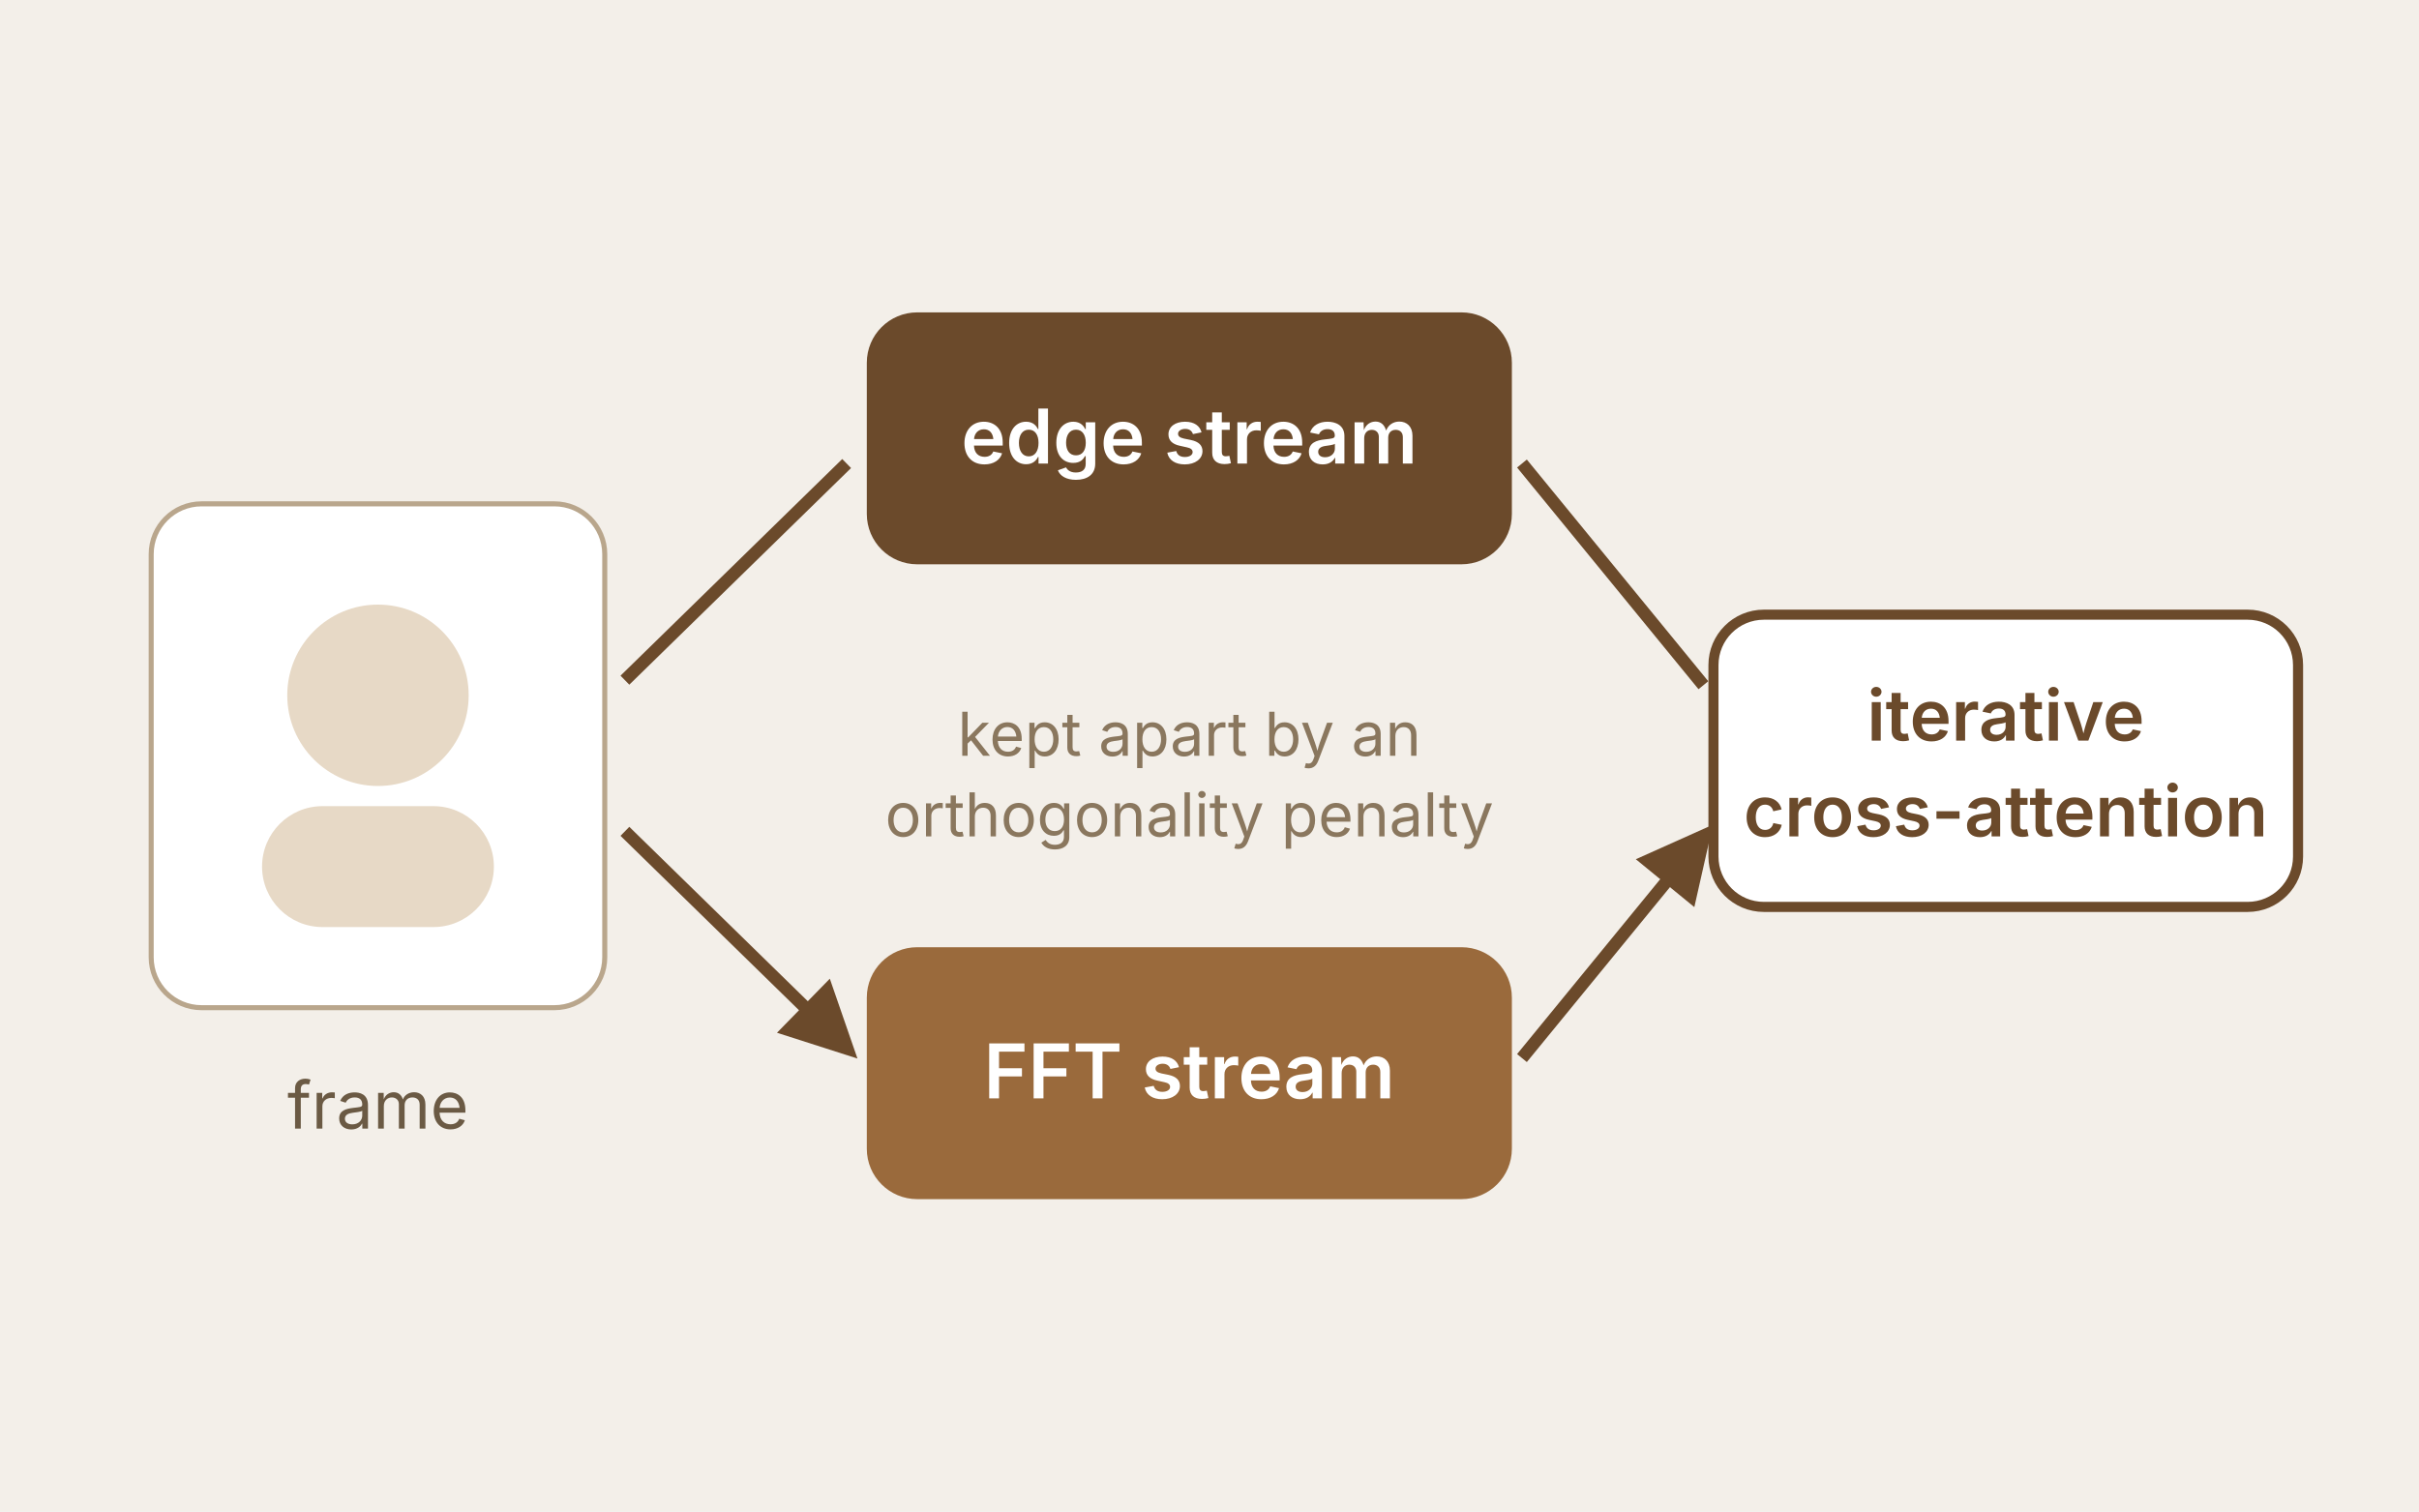
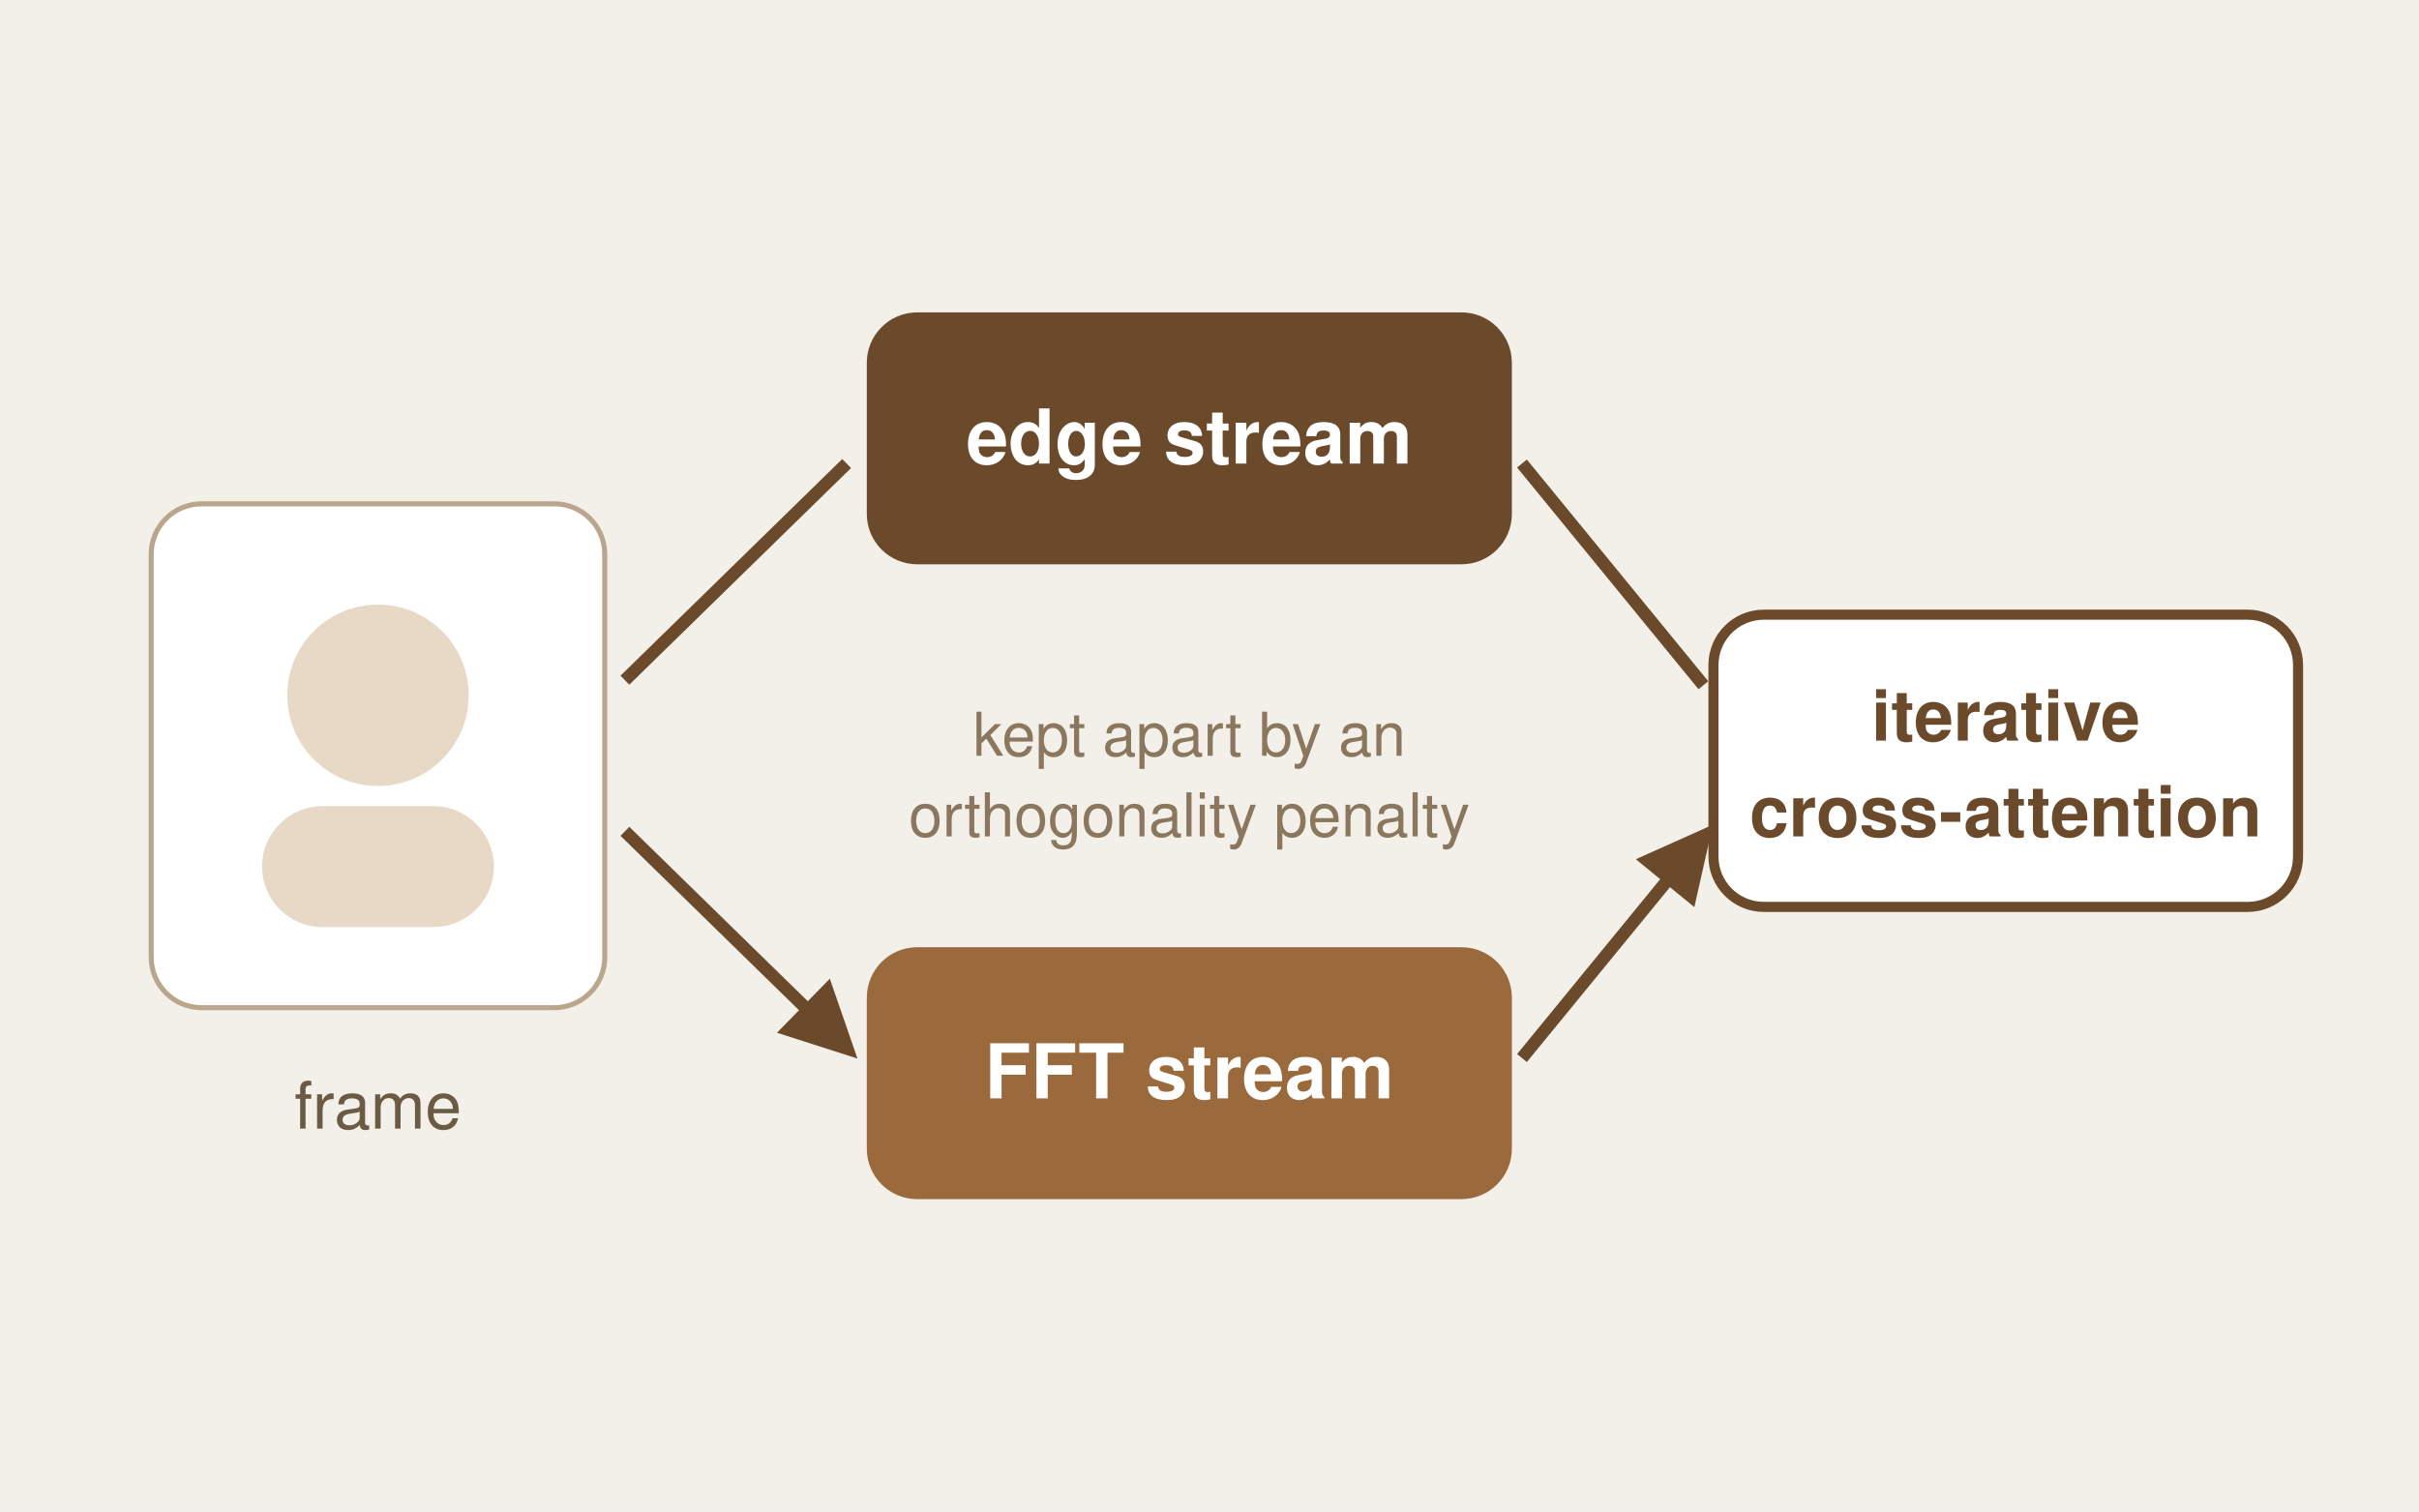
- <svg xmlns="http://www.w3.org/2000/svg" viewBox="0 0 480 300" font-family="Inter, Helvetica, Arial, sans-serif">
+ <svg xmlns="http://www.w3.org/2000/svg" viewBox="0 0 480 300" font-family="'Helvetica Neue', Helvetica, Arial, sans-serif">
  <rect width="480" height="300" fill="#f3efe9" />
  <rect x="30" y="100" width="90" height="100" rx="10" fill="#fff" stroke="#b9a68c" />
  <circle cx="75" cy="138" r="18" fill="#e7d9c6" />
  <rect x="52" y="160" width="46" height="24" rx="12" fill="#e7d9c6" />
  <text x="75" y="224" text-anchor="middle" font-size="13" fill="#6b5a44">frame</text>
  <path d="M124 135L168 92M124 165L168 208" stroke="#6b4a2b" stroke-width="2.5" marker-end="url(#b)" />
  <rect x="172" y="62" width="128" height="50" rx="10" fill="#6b4a2b" />
  <text x="236" y="92" text-anchor="middle" font-size="15" fill="#fff" font-weight="600">edge stream</text>
  <rect x="172" y="188" width="128" height="50" rx="10" fill="#9a6a3c" />
  <text x="236" y="218" text-anchor="middle" font-size="15" fill="#fff" font-weight="600">FFT stream</text>
  <path d="M302 92L338 136M302 210L338 166" stroke="#6b4a2b" stroke-width="2.5" marker-end="url(#b)" />
  <rect x="340" y="122" width="116" height="58" rx="10" fill="#fff" stroke="#6b4a2b" stroke-width="2" />
  <text x="398" y="147" text-anchor="middle" font-size="14" fill="#6b4a2b" font-weight="600">iterative</text>
  <text x="398" y="166" text-anchor="middle" font-size="14" fill="#6b4a2b" font-weight="600">cross-attention</text>
  <text x="236" y="150" text-anchor="middle" font-size="12" fill="#8a775e">kept apart by an</text>
  <text x="236" y="166" text-anchor="middle" font-size="12" fill="#8a775e">orthogonality penalty</text>
  <defs>
    <marker id="b" viewBox="0 0 10 10" refX="8" refY="5" markerWidth="6" markerHeight="6" orient="auto">
      <path d="M0 0L10 5L0 10z" fill="#6b4a2b" />
    </marker>
  </defs>
</svg>
